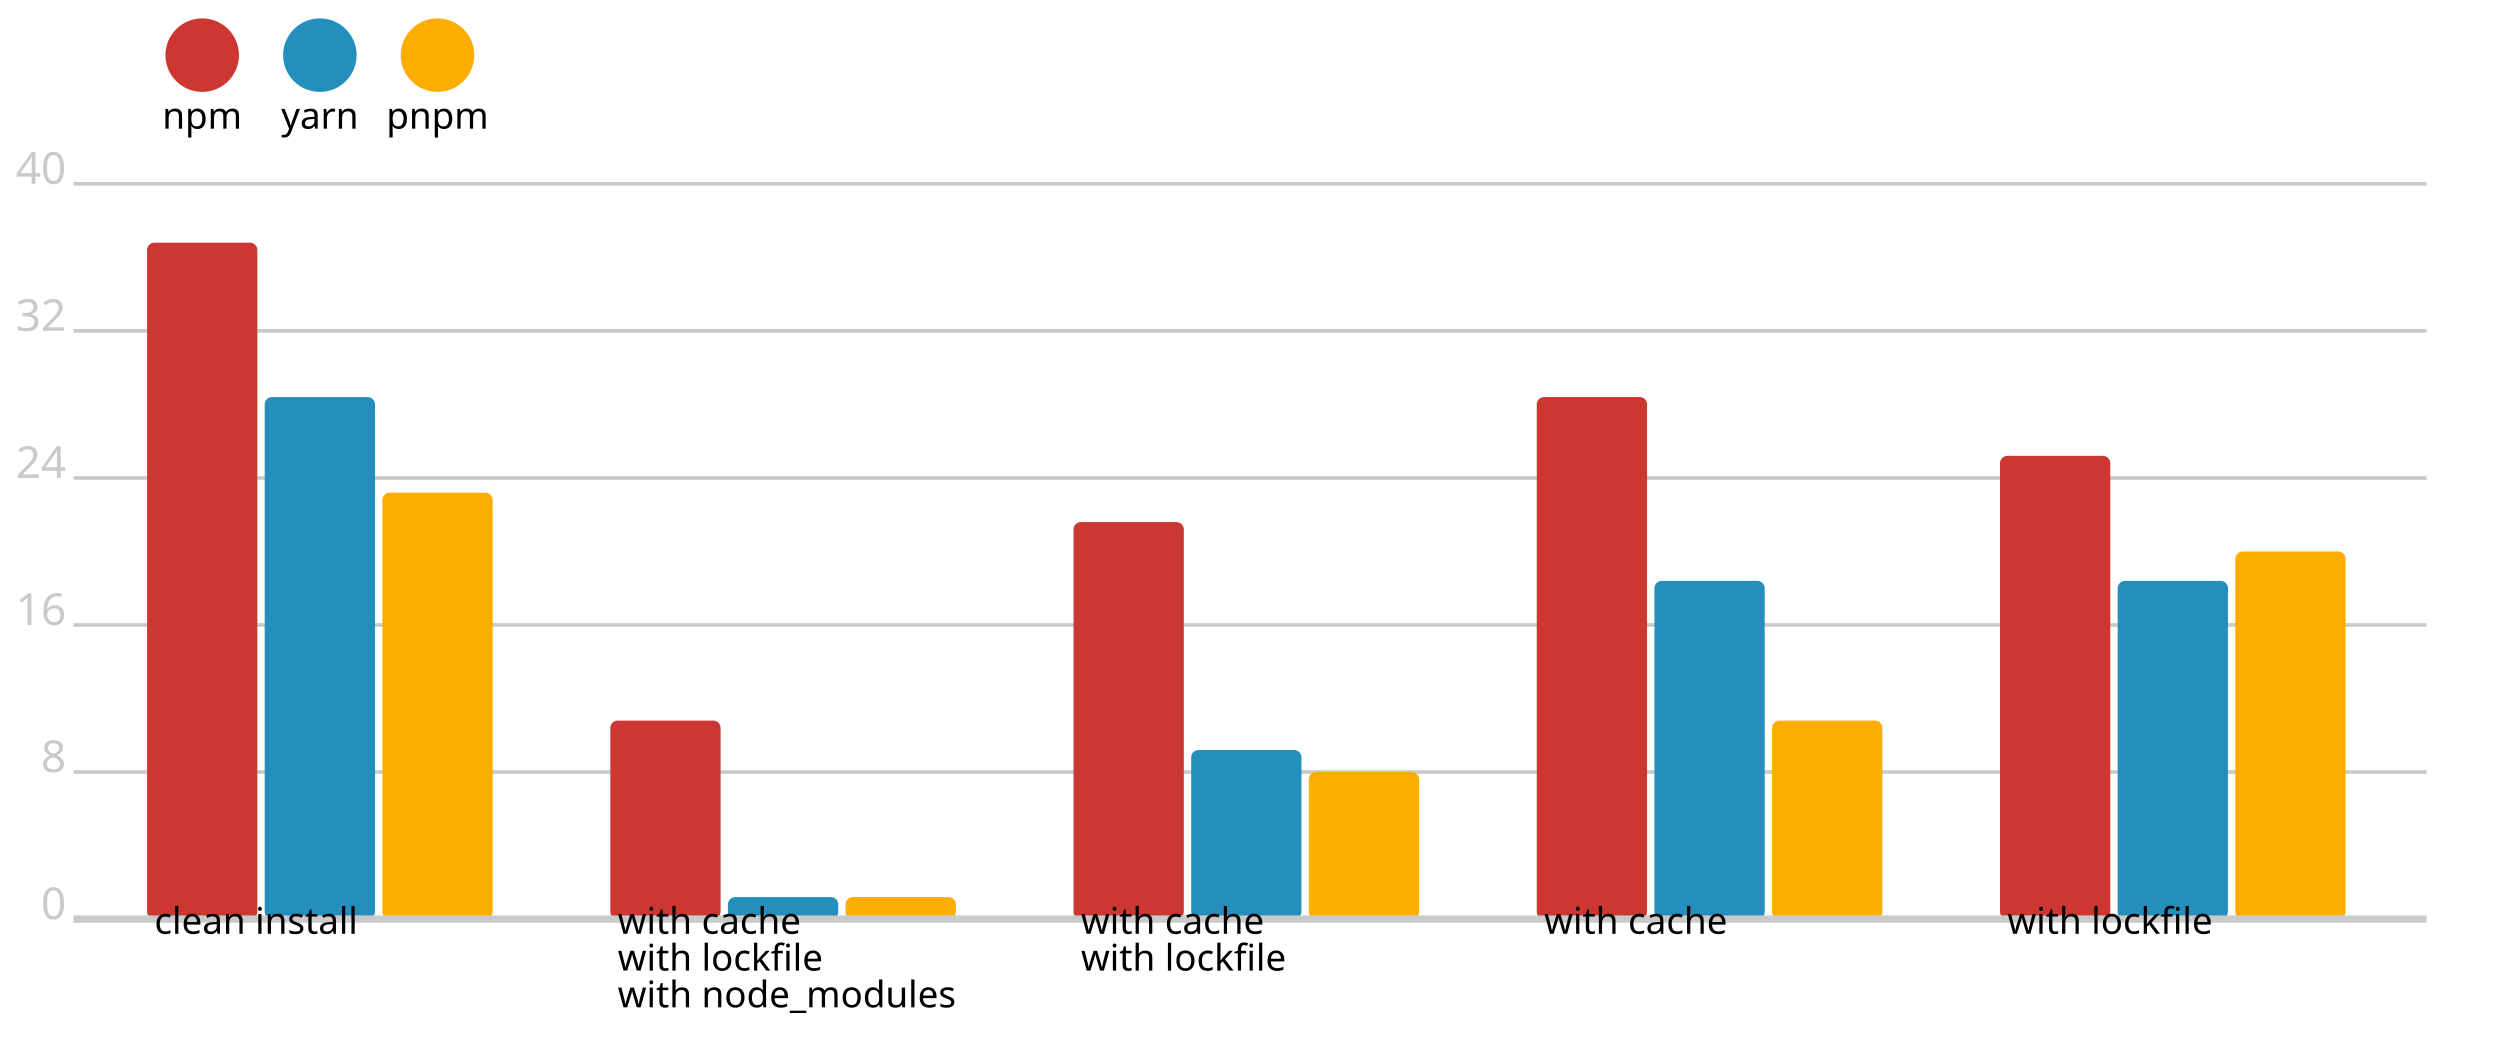
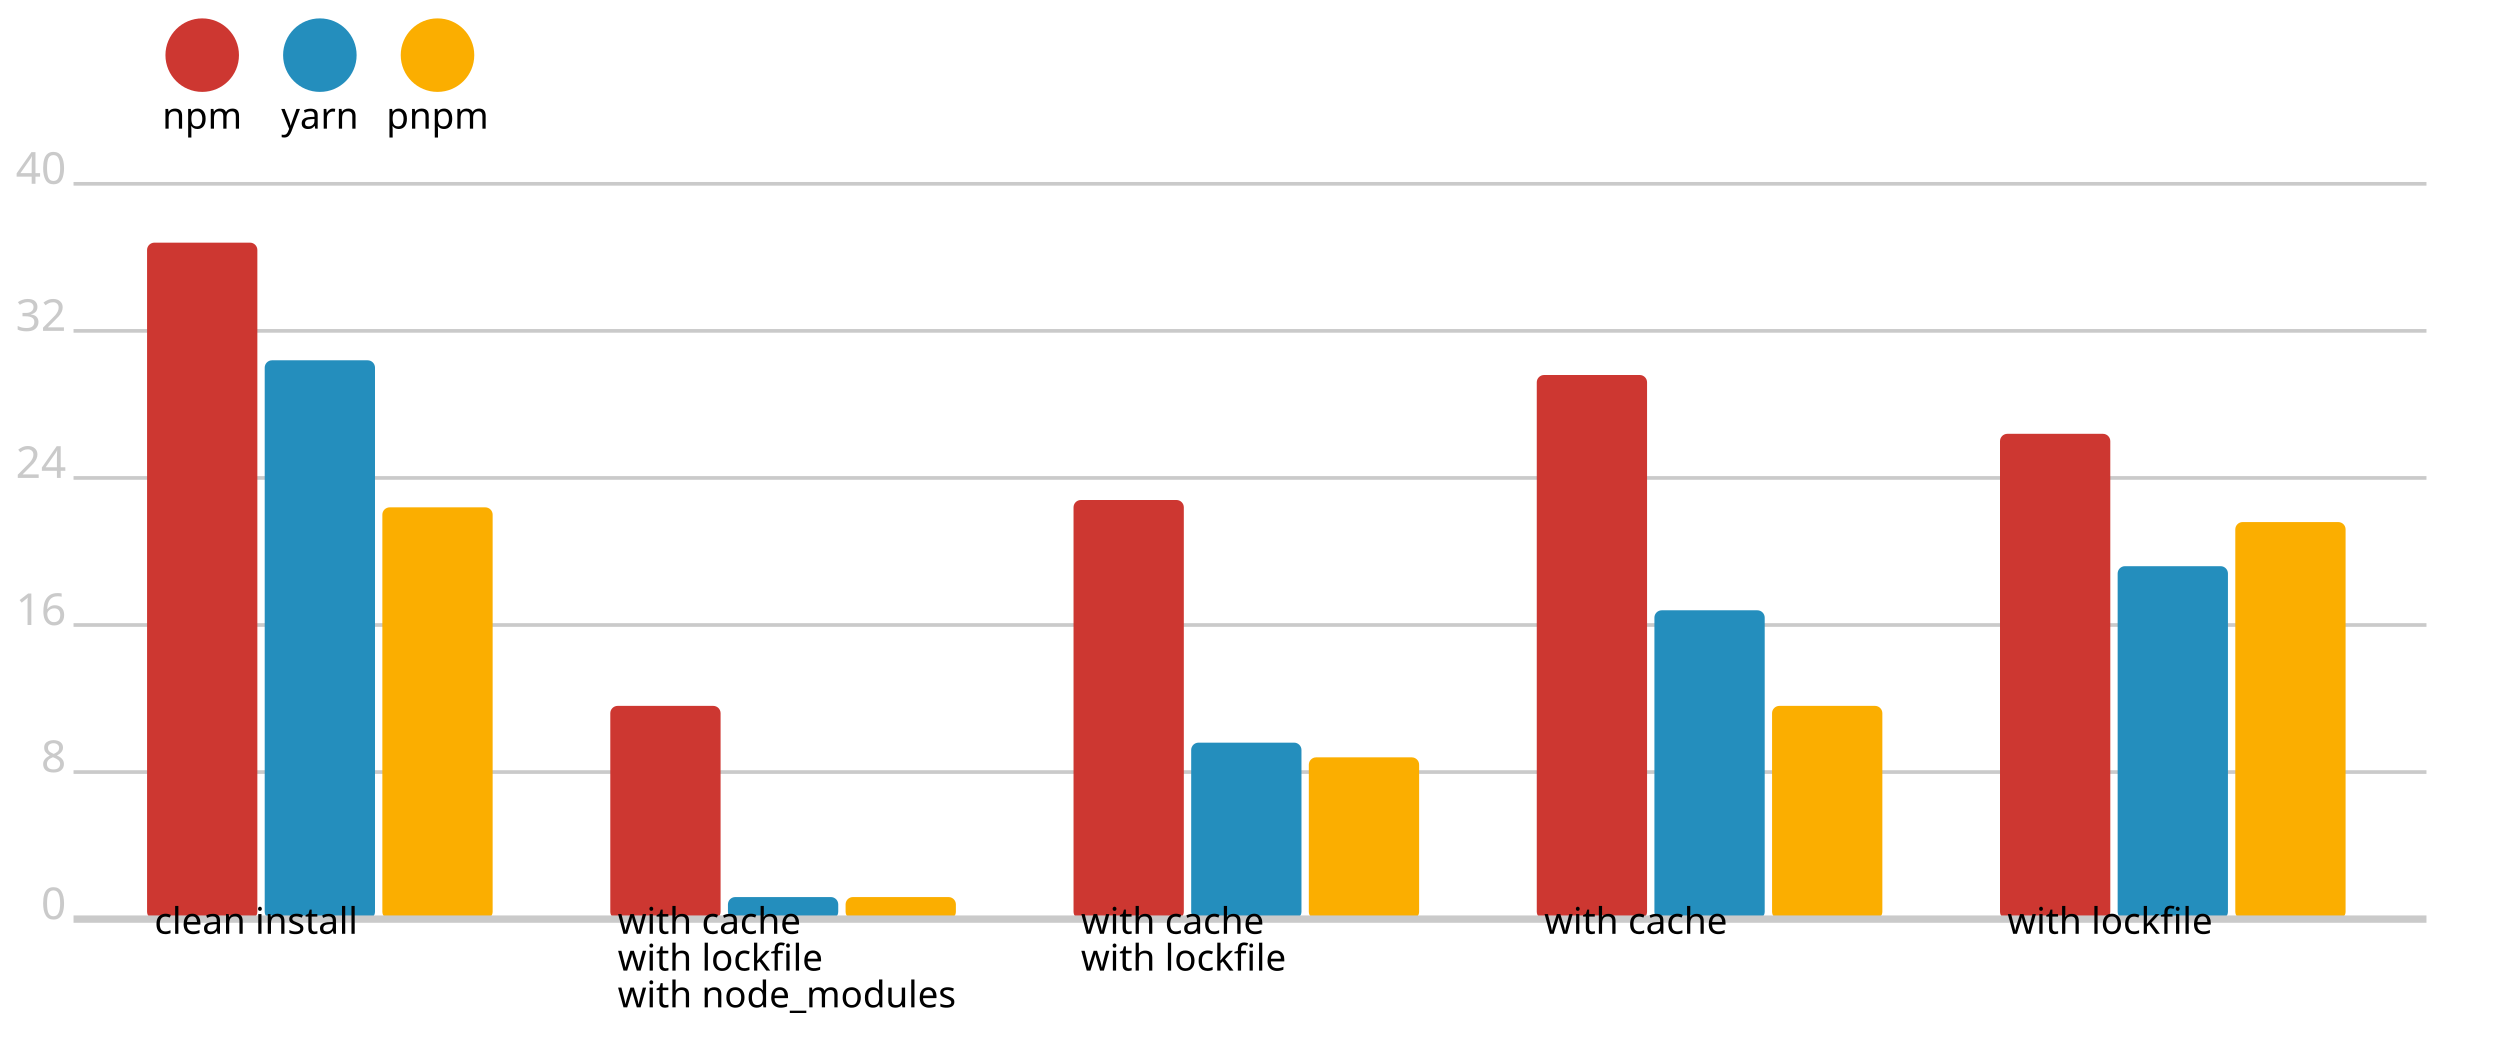
<svg xmlns="http://www.w3.org/2000/svg" version="1.1" viewBox="0 0 340 143">
  <circle cx="27.5" cy="7.5" r="5" fill="#cd3731" />
  <text x="27.5" y="17.5" font-size="5" font-family="system-ui" alignment-baseline="middle" text-anchor="middle">npm</text>
  <circle cx="43.5" cy="7.5" r="5" fill="#248ebd" />
  <text x="43.5" y="17.5" font-size="5" font-family="system-ui" alignment-baseline="middle" text-anchor="middle">yarn</text>
  <circle cx="59.5" cy="7.5" r="5" fill="#fbae00" />
  <text x="59.5" y="17.5" font-size="5" font-family="system-ui" alignment-baseline="middle" text-anchor="middle">pnpm</text>
  <line x1="10" y1="25" x2="330" y2="25" stroke-width="0.5" stroke="#cacaca" />
  <text x="9" y="25" fill="#cacaca" font-size="6" font-family="system-ui" alignment-baseline="middle" text-anchor="end">40</text>
  <line x1="10" y1="45" x2="330" y2="45" stroke-width="0.5" stroke="#cacaca" />
  <text x="9" y="45" fill="#cacaca" font-size="6" font-family="system-ui" alignment-baseline="middle" text-anchor="end">32</text>
  <line x1="10" y1="65" x2="330" y2="65" stroke-width="0.5" stroke="#cacaca" />
  <text x="9" y="65" fill="#cacaca" font-size="6" font-family="system-ui" alignment-baseline="middle" text-anchor="end">24</text>
  <line x1="10" y1="85" x2="330" y2="85" stroke-width="0.5" stroke="#cacaca" />
  <text x="9" y="85" fill="#cacaca" font-size="6" font-family="system-ui" alignment-baseline="middle" text-anchor="end">16</text>
  <line x1="10" y1="105" x2="330" y2="105" stroke-width="0.5" stroke="#cacaca" />
  <text x="9" y="105" fill="#cacaca" font-size="6" font-family="system-ui" alignment-baseline="middle" text-anchor="end">8</text>
  <text x="9" y="125" fill="#cacaca" font-size="6" font-family="system-ui" alignment-baseline="middle" text-anchor="end">0</text>
  <rect x="20" y="33" width="15" height="92" fill="#cd3731" rx="1" ry="1" />
-   <rect x="36" y="54" width="15" height="71" fill="#248ebd" rx="1" ry="1" />
-   <rect x="52" y="67" width="15" height="58" fill="#fbae00" rx="1" ry="1" />
-   <rect x="83" y="98" width="15" height="27" fill="#cd3731" rx="1" ry="1" />
+   <rect x="36" y="49" width="15" height="76" fill="#248ebd" rx="1" ry="1" />
+   <rect x="52" y="69" width="15" height="56" fill="#fbae00" rx="1" ry="1" />
+   <rect x="83" y="96" width="15" height="29" fill="#cd3731" rx="1" ry="1" />
  <rect x="99" y="122" width="15" height="3" fill="#248ebd" rx="1" ry="1" />
  <rect x="115" y="122" width="15" height="3" fill="#fbae00" rx="1" ry="1" />
-   <rect x="146" y="71" width="15" height="54" fill="#cd3731" rx="1" ry="1" />
-   <rect x="162" y="102" width="15" height="23" fill="#248ebd" rx="1" ry="1" />
-   <rect x="178" y="105" width="15" height="20" fill="#fbae00" rx="1" ry="1" />
-   <rect x="209" y="54" width="15" height="71" fill="#cd3731" rx="1" ry="1" />
-   <rect x="225" y="79" width="15" height="46" fill="#248ebd" rx="1" ry="1" />
-   <rect x="241" y="98" width="15" height="27" fill="#fbae00" rx="1" ry="1" />
-   <rect x="272" y="62" width="15" height="63" fill="#cd3731" rx="1" ry="1" />
-   <rect x="288" y="79" width="15" height="46" fill="#248ebd" rx="1" ry="1" />
-   <rect x="304" y="75" width="15" height="50" fill="#fbae00" rx="1" ry="1" />
+   <rect x="146" y="68" width="15" height="57" fill="#cd3731" rx="1" ry="1" />
+   <rect x="162" y="101" width="15" height="24" fill="#248ebd" rx="1" ry="1" />
+   <rect x="178" y="103" width="15" height="22" fill="#fbae00" rx="1" ry="1" />
+   <rect x="209" y="51" width="15" height="74" fill="#cd3731" rx="1" ry="1" />
+   <rect x="225" y="83" width="15" height="42" fill="#248ebd" rx="1" ry="1" />
+   <rect x="241" y="96" width="15" height="29" fill="#fbae00" rx="1" ry="1" />
+   <rect x="272" y="59" width="15" height="66" fill="#cd3731" rx="1" ry="1" />
+   <rect x="288" y="77" width="15" height="48" fill="#248ebd" rx="1" ry="1" />
+   <rect x="304" y="71" width="15" height="54" fill="#fbae00" rx="1" ry="1" />
  <line x1="10" y1="125" x2="330" y2="125" stroke-width="1" stroke="#cacaca" />
  <text x="21" y="127" font-size="5" font-family="system-ui" alignment-baseline="hanging" text-anchor="start">clean install</text>
  <text x="84" y="127" font-size="5" font-family="system-ui" alignment-baseline="hanging" text-anchor="start">with cache</text>
  <text x="84" y="132" font-size="5" font-family="system-ui" alignment-baseline="hanging" text-anchor="start">with lockfile</text>
  <text x="84" y="137" font-size="5" font-family="system-ui" alignment-baseline="hanging" text-anchor="start">with node_modules</text>
  <text x="147" y="127" font-size="5" font-family="system-ui" alignment-baseline="hanging" text-anchor="start">with cache</text>
  <text x="147" y="132" font-size="5" font-family="system-ui" alignment-baseline="hanging" text-anchor="start">with lockfile</text>
  <text x="210" y="127" font-size="5" font-family="system-ui" alignment-baseline="hanging" text-anchor="start">with cache</text>
  <text x="273" y="127" font-size="5" font-family="system-ui" alignment-baseline="hanging" text-anchor="start">with lockfile</text>
</svg>
